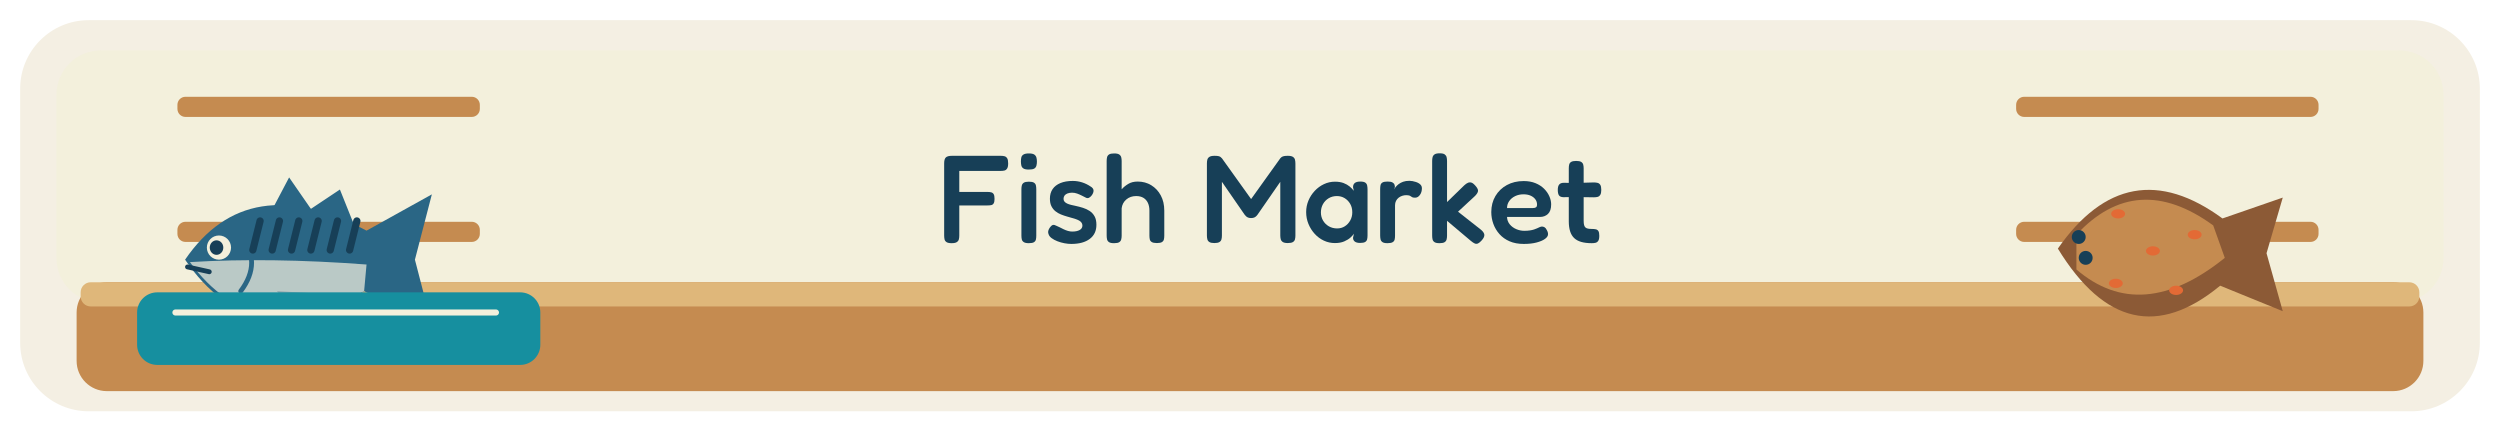
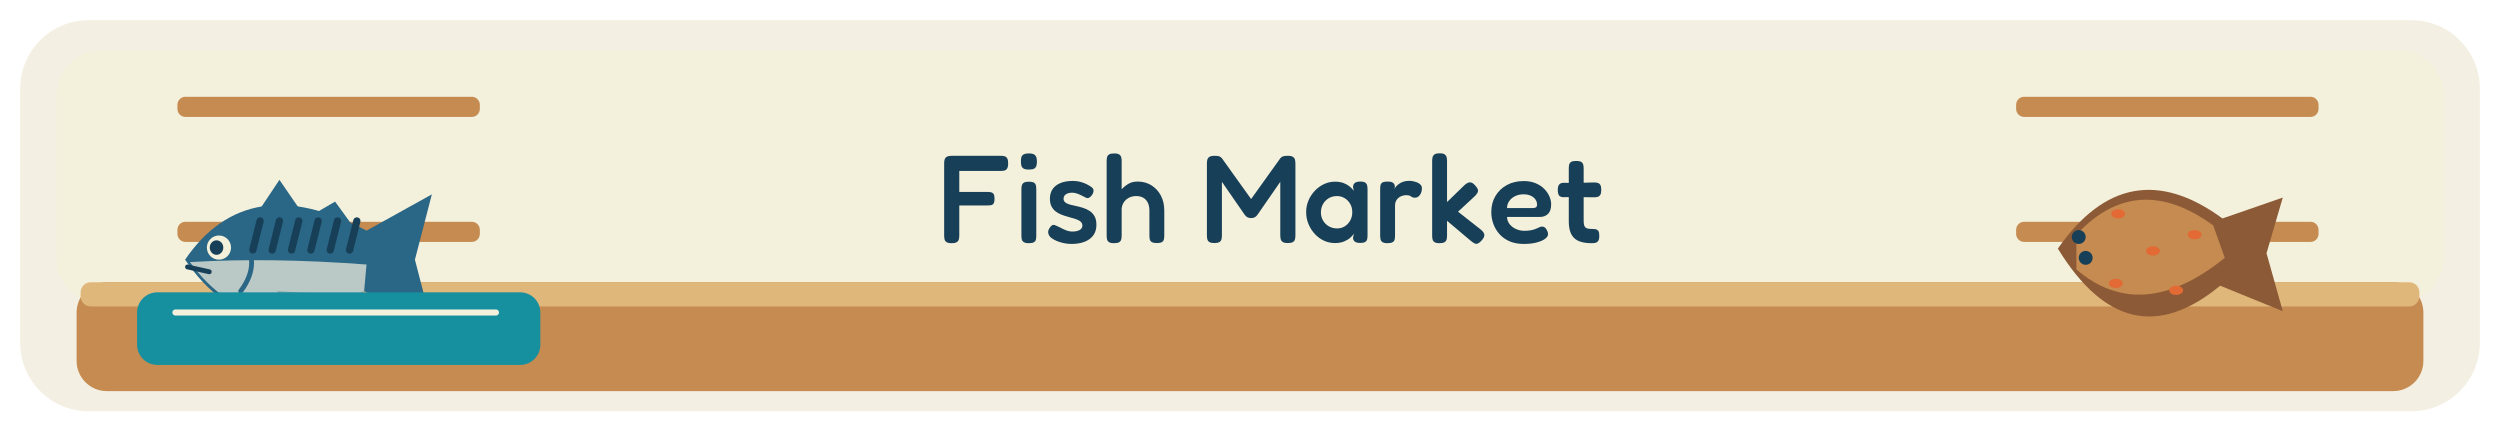
<svg xmlns="http://www.w3.org/2000/svg" width="620" height="110" viewBox="0 0 620 110">
  <g transform="scale(.5)">
    <rect x="10" y="10" width="1220" height="194" rx="34" fill="#F4EFE3" />
    <rect x="28" y="25" width="1184" height="125" rx="22" fill="#F3F0DC" />
    <rect x="38" y="140" width="1164" height="54" rx="15" fill="#C58B50" />
    <rect x="40" y="140" width="1160" height="12" rx="5" fill="#DFB77A" />
    <rect x="88" y="48" width="150" height="10" rx="4" fill="#C58B50" />
    <rect x="88" y="110" width="150" height="10" rx="4" fill="#C58B50" />
    <rect x="1000" y="48" width="150" height="10" rx="4" fill="#C58B50" />
    <rect x="1000" y="110" width="150" height="10" rx="4" fill="#C58B50" />
    <g transform="translate(75 52) scale(1.2)">
      <path d="M14 64 Q40 26 89 52 L116 37 L109 64 L116 91 L88 77 Q42 105 14 64Z" fill="#2A6685" />
      <path d="M16 65 Q49 63 89 66 L88 77 Q43 102 16 65Z" fill="#BAC9C6" />
-       <path d="M47 49 L57 30 L66 43 L78 35 L84 50Z" fill="#2A6685" />
+       <path d="M43 46 L53 31 L64 47 L76 40 L84 51Z" fill="#2A6685" />
      <path d="M52 77 L65 94 L69 78Z" fill="#8FA6AC" />
      <ellipse cx="28" cy="59" rx="5" ry="5" fill="#F3F0DC" />
      <ellipse cx="27" cy="59" rx="2.8" ry="3" fill="#173F57" />
      <path d="M37 54 Q46 65 37 77" fill="none" stroke="#2A6685" stroke-width="2" stroke-linecap="round" stroke-linejoin="round" />
      <path d="M15 67 L24 69" fill="none" stroke="#173F57" stroke-width="2" stroke-linecap="round" stroke-linejoin="round" />
      <path d="M45 48 l-3 12" fill="none" stroke="#173F57" stroke-width="3" stroke-linecap="round" stroke-linejoin="round" />
      <path d="M53 48 l-3 12" fill="none" stroke="#173F57" stroke-width="3" stroke-linecap="round" stroke-linejoin="round" />
      <path d="M61 48 l-3 12" fill="none" stroke="#173F57" stroke-width="3" stroke-linecap="round" stroke-linejoin="round" />
      <path d="M69 48 l-3 12" fill="none" stroke="#173F57" stroke-width="3" stroke-linecap="round" stroke-linejoin="round" />
      <path d="M77 48 l-3 12" fill="none" stroke="#173F57" stroke-width="3" stroke-linecap="round" stroke-linejoin="round" />
      <path d="M85 48 l-3 12" fill="none" stroke="#173F57" stroke-width="3" stroke-linecap="round" stroke-linejoin="round" />
    </g>
    <g transform="translate(1000 52) scale(1.15)">
      <path d="M18 62 Q48 19 89 49 L115 40 L108 64 L115 89 L88 78 Q48 111 18 62Z" fill="#8C5A36" />
      <path d="M26 56 Q52 28 85 52 L90 66 Q54 95 26 71Z" fill="#C58B50" />
      <ellipse cx="44" cy="47" rx="3" ry="2" fill="#E36A35" />
      <ellipse cx="59" cy="63" rx="3" ry="2" fill="#E36A35" />
      <ellipse cx="43" cy="77" rx="3" ry="2" fill="#E36A35" />
      <ellipse cx="77" cy="56" rx="3" ry="2" fill="#E36A35" />
      <ellipse cx="69" cy="80" rx="3" ry="2" fill="#E36A35" />
      <ellipse cx="27" cy="57" rx="3" ry="3" fill="#173F57" />
      <ellipse cx="30" cy="66" rx="3" ry="3" fill="#173F57" />
    </g>
    <rect x="68" y="145" width="200" height="36" rx="10" fill="#168F9F" />
    <path d="M87 155 H246" fill="none" stroke="#F3F0DC" stroke-width="3" stroke-linecap="round" stroke-linejoin="round" />
    <g transform="translate(464.336 120) scale(0.062 -0.062)">
      <path d="M124 -10Q96 -10 83.0 -1.5Q70 7 67.0 21.0Q64 35 64 52V629Q64 663 77.5 676.0Q91 689 127 689H517Q534 689 547.0 685.5Q560 682 568.0 669.5Q576 657 576 628Q576 600 567.5 587.0Q559 574 545.5 571.0Q532 568 515 568H185V400H412Q429 400 441.5 396.5Q454 393 460.5 381.5Q467 370 467 344Q467 320 460.0 308.5Q453 297 440.5 294.5Q428 292 411 292H185V51Q185 34 181.5 20.5Q178 7 165.0 -1.5Q152 -10 124 -10Z" fill="#173F57" />
    </g>
    <g transform="translate(503.086 120) scale(0.062 -0.062)">
      <path d="M116 -10Q89 -10 76.0 -1.5Q63 7 60.0 20.5Q57 34 57 51V423Q57 439 60.5 452.5Q64 466 76.5 474.0Q89 482 117 482Q145 482 157.5 474.0Q170 466 173.0 452.0Q176 438 176 421V50Q176 33 173.0 19.5Q170 6 157.5 -2.0Q145 -10 116 -10ZM116 579Q87 579 73.5 587.5Q60 596 56.5 611.0Q53 626 53 644Q53 663 56.5 677.0Q60 691 74.0 699.5Q88 708 117 708Q147 708 160.0 699.0Q173 690 177.0 675.5Q181 661 181 642Q181 625 177.0 610.0Q173 595 160.0 587.0Q147 579 116 579Z" fill="#173F57" />
    </g>
    <g transform="translate(517.532 120) scale(0.062 -0.062)">
      <path d="M223 -16Q197 -16 168.0 -10.5Q139 -5 112.0 5.5Q85 16 65.5 30.5Q46 45 41 63Q37 73 38.0 82.5Q39 92 44.0 102.5Q49 113 59 124Q68 135 77.5 136.5Q87 138 102 130Q115 125 130.5 117.0Q146 109 162.5 101.0Q179 93 196.5 88.0Q214 83 231 83Q268 83 290.0 95.5Q312 108 312 131Q312 144 305.0 154.0Q298 164 286.5 170.5Q275 177 259.5 182.5Q244 188 226.5 192.5Q209 197 190 203Q165 210 140.0 220.0Q115 230 95.5 246.0Q76 262 64.0 286.0Q52 310 52 346Q52 391 73.5 422.5Q95 454 136.0 471.0Q177 488 235 488Q255 488 273.5 485.0Q292 482 309.5 476.5Q327 471 343.5 463.0Q360 455 375 445Q400 431 401.0 412.5Q402 394 387 373Q376 359 365.0 353.5Q354 348 342 353Q326 361 307.5 370.5Q289 380 269.5 387.0Q250 394 229 394Q209 394 193.0 388.0Q177 382 169.0 371.0Q161 360 161 345Q161 331 169.0 322.0Q177 313 190.0 307.0Q203 301 221.0 296.5Q239 292 259 288Q287 282 316.0 273.0Q345 264 369.5 248.0Q394 232 409.0 205.5Q424 179 424 137Q424 64 370.5 24.0Q317 -16 223 -16Z" fill="#173F57" />
    </g>
    <g transform="translate(545.99 120) scale(0.062 -0.062)">
      <path d="M106 -10Q78 -10 65.5 -1.5Q53 7 50.0 21.0Q47 35 47 51V648Q47 665 50.5 678.5Q54 692 66.5 700.0Q79 708 107 708Q135 708 147.5 699.5Q160 691 163.5 677.5Q167 664 167 647V421Q187 444 218.5 463.5Q250 483 295 483Q356 483 404.0 453.5Q452 424 480.0 372.0Q508 320 508 250V50Q508 34 505.0 20.5Q502 7 489.5 -1.0Q477 -9 449 -9Q421 -9 408.0 -1.0Q395 7 392.0 20.5Q389 34 389 52V251Q389 286 377.0 312.0Q365 338 341.5 352.5Q318 367 283 367Q236 367 204.0 339.5Q172 312 167 269V50Q167 34 163.5 20.0Q160 6 147.5 -2.0Q135 -10 106 -10Z" fill="#173F57" />
    </g>
    <g transform="translate(579.78 120) scale(0.062 -0.062)">
      <path d="" fill="#173F57" />
    </g>
    <g transform="translate(595.156 120) scale(0.062 -0.062)">
      <path d="M115 -9Q89 -9 76.0 -1.0Q63 7 59.5 21.0Q56 35 56 52V629Q56 645 59.5 658.5Q63 672 76.0 680.5Q89 689 117 689Q138 689 148.5 686.5Q159 684 165.0 679.5Q171 675 177 668L421 327H398L643 669Q650 677 657.0 681.0Q664 685 675.0 687.0Q686 689 704 689Q731 689 744.0 680.5Q757 672 760.5 658.0Q764 644 764 627V50Q764 35 760.5 21.0Q757 7 744.0 -1.0Q731 -9 703 -9Q676 -9 663.0 -0.5Q650 8 646.5 22.0Q643 36 643 52V481L461 218Q458 214 452.0 207.5Q446 201 436.0 196.0Q426 191 409 191Q393 191 383.0 196.0Q373 201 367.5 207.0Q362 213 357 219L176 481V50Q176 35 172.5 21.0Q169 7 156.0 -1.0Q143 -9 115 -9Z" fill="#173F57" />
    </g>
    <g transform="translate(645.996 120) scale(0.062 -0.062)">
      <path d="M462 -8Q433 -8 419.0 3.0Q405 14 405 33L412 66Q404 53 385.0 35.5Q366 18 335.0 4.5Q304 -9 260 -9Q213 -9 171.5 10.5Q130 30 98.5 64.5Q67 99 48.5 143.5Q30 188 30 239Q30 288 48.5 331.5Q67 375 99.0 409.0Q131 443 172.5 462.5Q214 482 260 482Q301 482 329.5 471.0Q358 460 378.0 443.5Q398 427 411 409L405 438Q405 460 419.0 471.5Q433 483 463 483Q491 483 503.0 474.5Q515 466 518.0 451.5Q521 437 521 419V53Q521 36 518.0 22.0Q515 8 502.5 0.0Q490 -8 462 -8ZM278 108Q312 108 339.0 125.0Q366 142 382.5 171.5Q399 201 399 237Q399 276 382.0 305.0Q365 334 337.5 350.5Q310 367 276 367Q239 367 210.0 349.5Q181 332 164.5 302.5Q148 273 148 236Q148 200 165.0 171.0Q182 142 211.5 125.0Q241 108 278 108Z" fill="#173F57" />
    </g>
    <g transform="translate(681.274 120) scale(0.062 -0.062)">
      <path d="M111 -10Q84 -10 71.5 -1.5Q59 7 56.0 21.0Q53 35 53 52V423Q53 441 56.0 454.5Q59 468 71.5 475.5Q84 483 112 483Q139 483 151.5 476.0Q164 469 167.5 458.5Q171 448 171 438L163 420Q168 428 177.0 439.5Q186 451 201.0 462.5Q216 474 237.0 481.5Q258 489 287 489Q299 489 312.5 486.5Q326 484 339.5 479.5Q353 475 364.0 468.0Q375 461 381.0 451.5Q387 442 387 430Q387 398 371.0 376.0Q355 354 333 354Q318 354 311.0 357.0Q304 360 299.5 364.0Q295 368 286.5 371.0Q278 374 260 374Q245 374 229.5 369.0Q214 364 201.0 354.0Q188 344 180.0 328.5Q172 313 172 293V50Q172 33 169.0 19.5Q166 6 153.0 -2.0Q140 -10 111 -10Z" fill="#173F57" />
    </g>
    <g transform="translate(707.004 120) scale(0.062 -0.062)">
      <path d="M444 98Q470 76 471.5 57.0Q473 38 451 13Q434 -6 421.0 -12.0Q408 -18 395.0 -12.5Q382 -7 364 8L173 169V50Q173 34 169.5 20.0Q166 6 153.5 -2.0Q141 -10 113 -10Q85 -10 72.5 -1.5Q60 7 57.0 21.0Q54 35 54 51V648Q54 665 57.5 678.5Q61 692 73.5 700.5Q86 709 114 709Q142 709 154.0 700.5Q166 692 169.5 678.5Q173 665 173 647V319L311 453Q327 468 341.0 473.5Q355 479 368.5 474.5Q382 470 397 453Q422 426 421.0 408.5Q420 391 396 367L261 242Z" fill="#173F57" />
    </g>
    <g transform="translate(737.818 120) scale(0.062 -0.062)">
      <path d="M290 -16Q225 -16 176.5 5.0Q128 26 95.5 62.5Q63 99 46.5 144.5Q30 190 30 239Q30 311 63.0 367.0Q96 423 154.5 455.0Q213 487 289 487Q343 487 384.0 470.0Q425 453 452.5 425.5Q480 398 494.5 365.0Q509 332 509 301Q509 248 483.5 224.0Q458 200 420 200H156Q157 166 177.5 141.0Q198 116 229.5 102.5Q261 89 294 89Q319 89 338.5 92.0Q358 95 372.0 99.5Q386 104 396.5 109.0Q407 114 416.0 118.0Q425 122 433 123Q444 124 455.0 118.0Q466 112 473 97Q479 87 481.5 78.5Q484 70 484 62Q484 42 460.0 24.5Q436 7 392.5 -4.5Q349 -16 290 -16ZM156 271H361Q378 271 387.0 276.5Q396 282 396 300Q396 323 382.0 341.5Q368 360 344.0 370.5Q320 381 288 381Q251 381 221.0 366.5Q191 352 173.5 327.0Q156 302 156 271Z" fill="#173F57" />
    </g>
    <g transform="translate(771.236 120) scale(0.062 -0.062)">
      <path d="M295 -10Q246 -10 211.0 0.0Q176 10 154.0 31.0Q132 52 121.5 85.5Q111 119 111 165V589Q111 607 114.5 620.0Q118 633 130.5 640.5Q143 648 170 648Q198 648 210.5 640.0Q223 632 226.5 618.5Q230 605 230 589V169Q230 148 233.5 135.0Q237 122 244.5 115.5Q252 109 264.5 106.5Q277 104 295 104Q314 104 327.5 101.0Q341 98 348.0 86.5Q355 75 355 49Q355 21 346.5 8.5Q338 -4 324.5 -7.0Q311 -10 295 -10ZM70 473 173 472 311 476Q328 476 341.5 472.5Q355 469 363.0 456.5Q371 444 371 416Q371 390 363.0 377.0Q355 364 342.0 360.5Q329 357 312 357L178 359L67 358Q42 359 32.5 372.5Q23 386 23 417Q23 446 34.5 459.5Q46 473 70 473Z" fill="#173F57" />
    </g>
  </g>
</svg>
